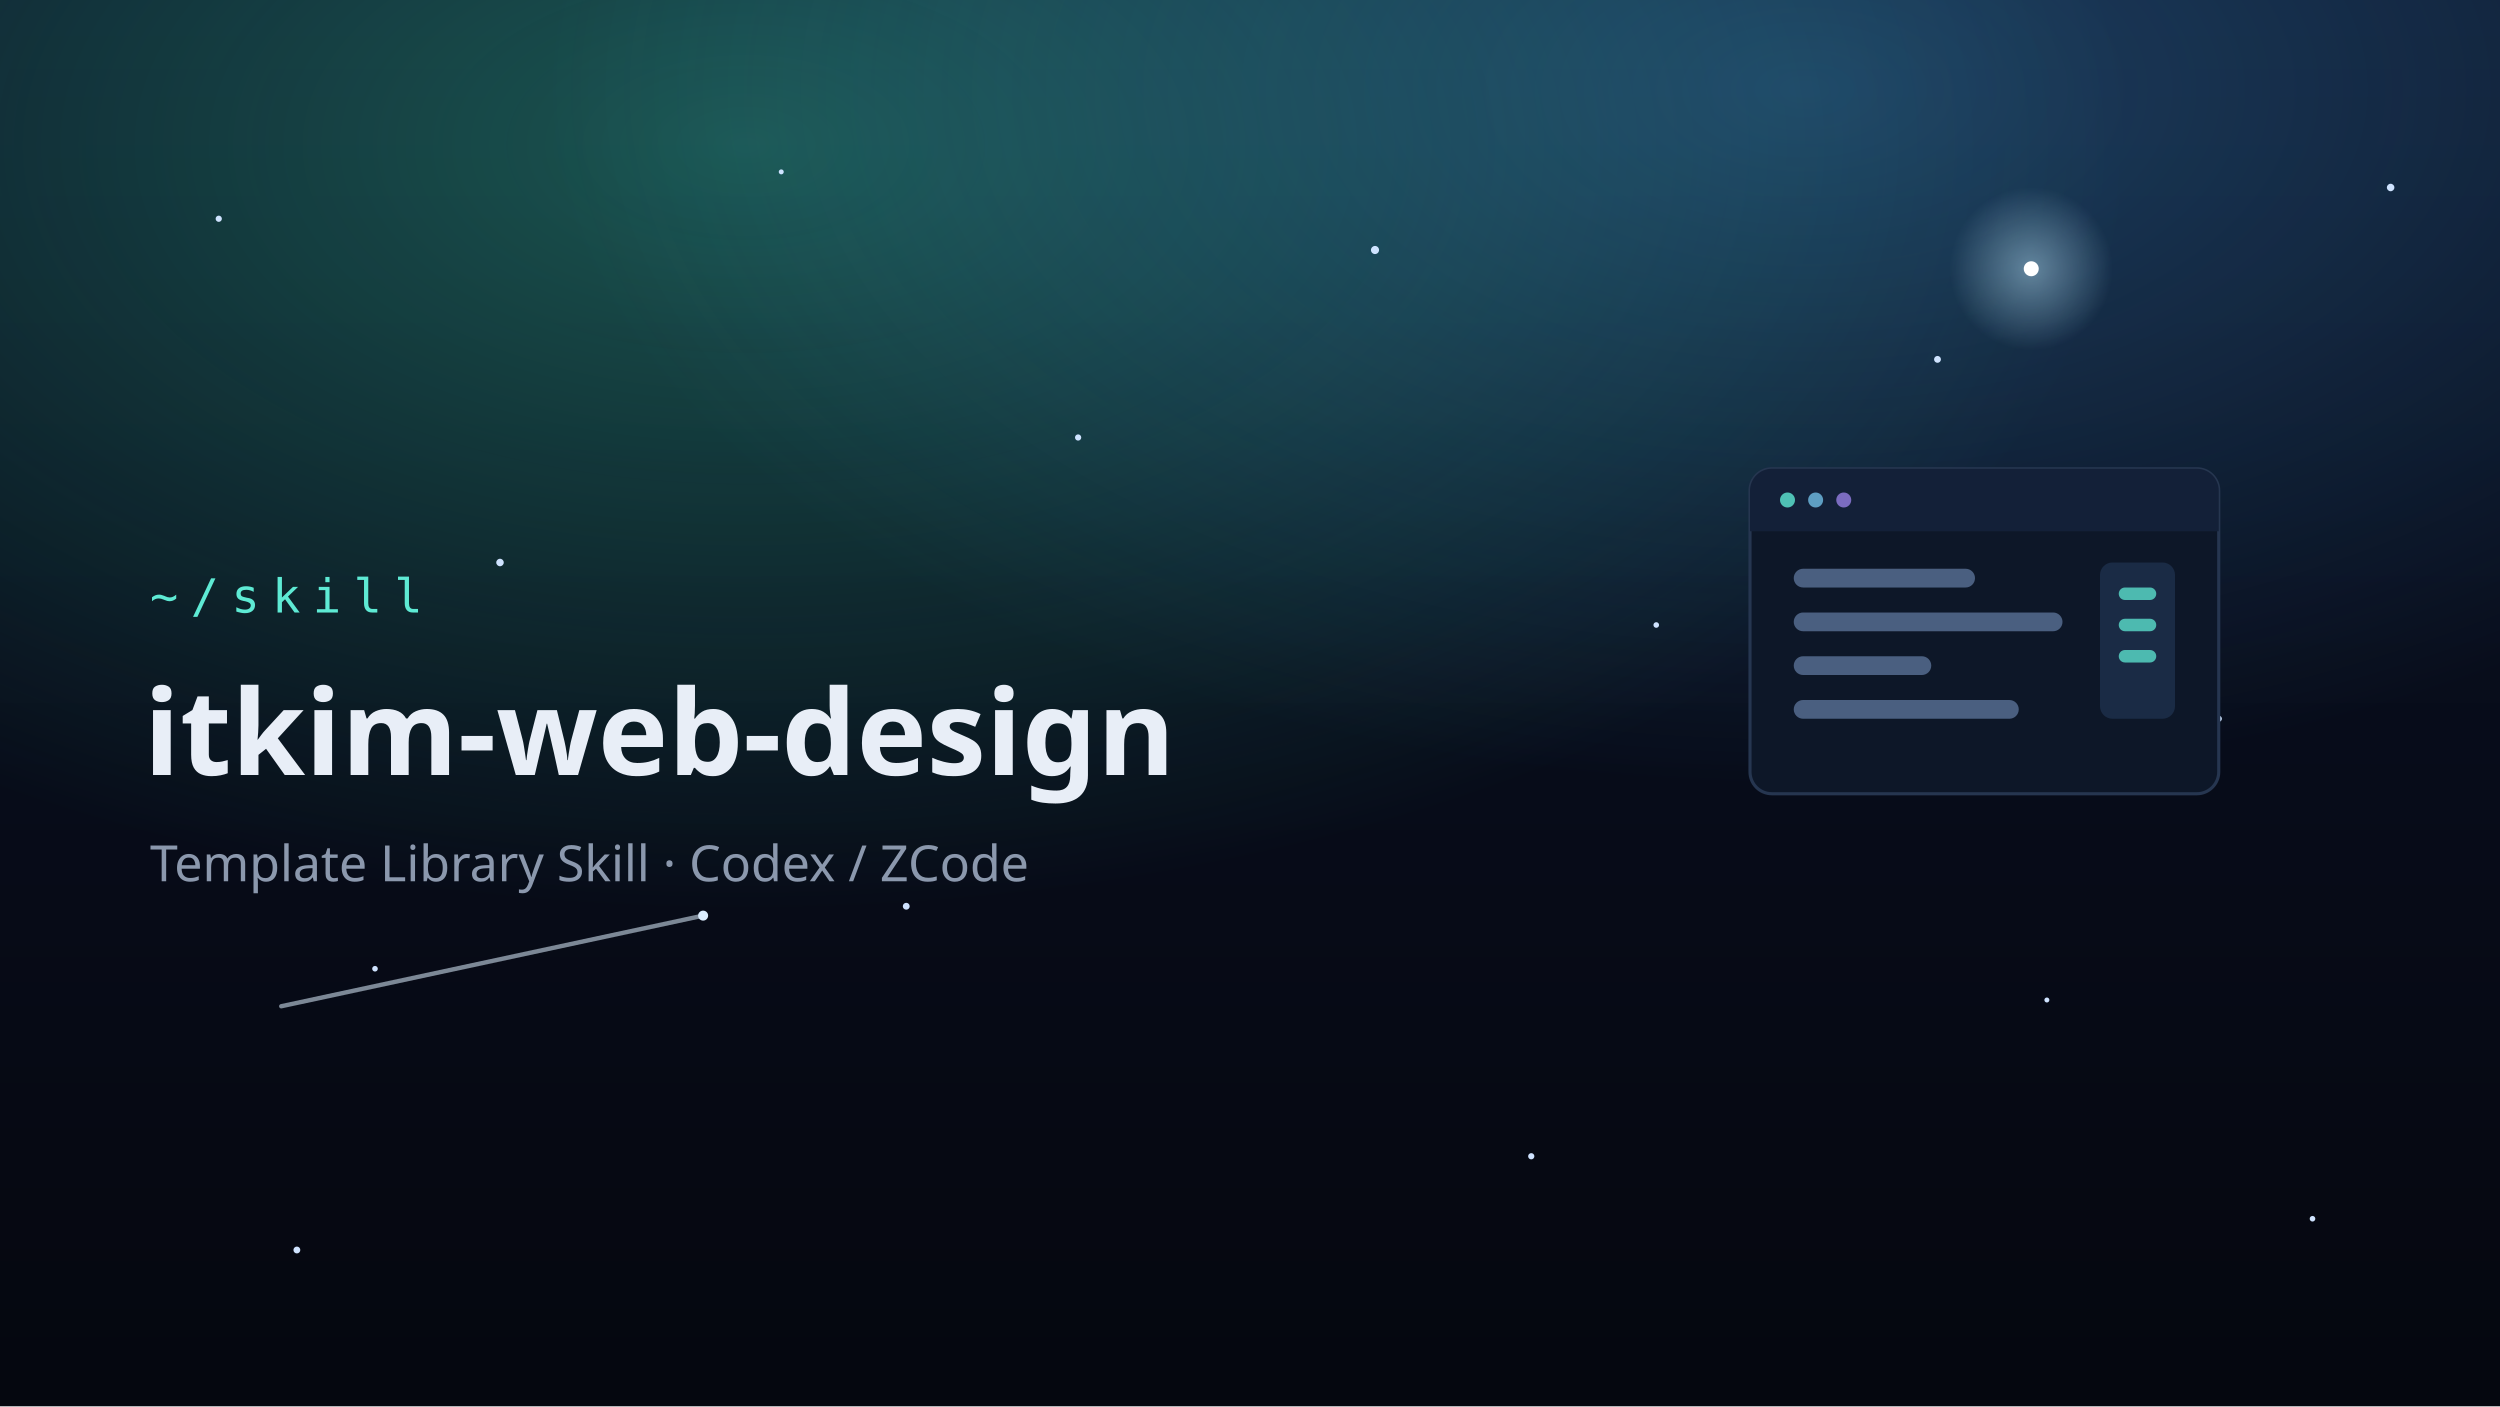
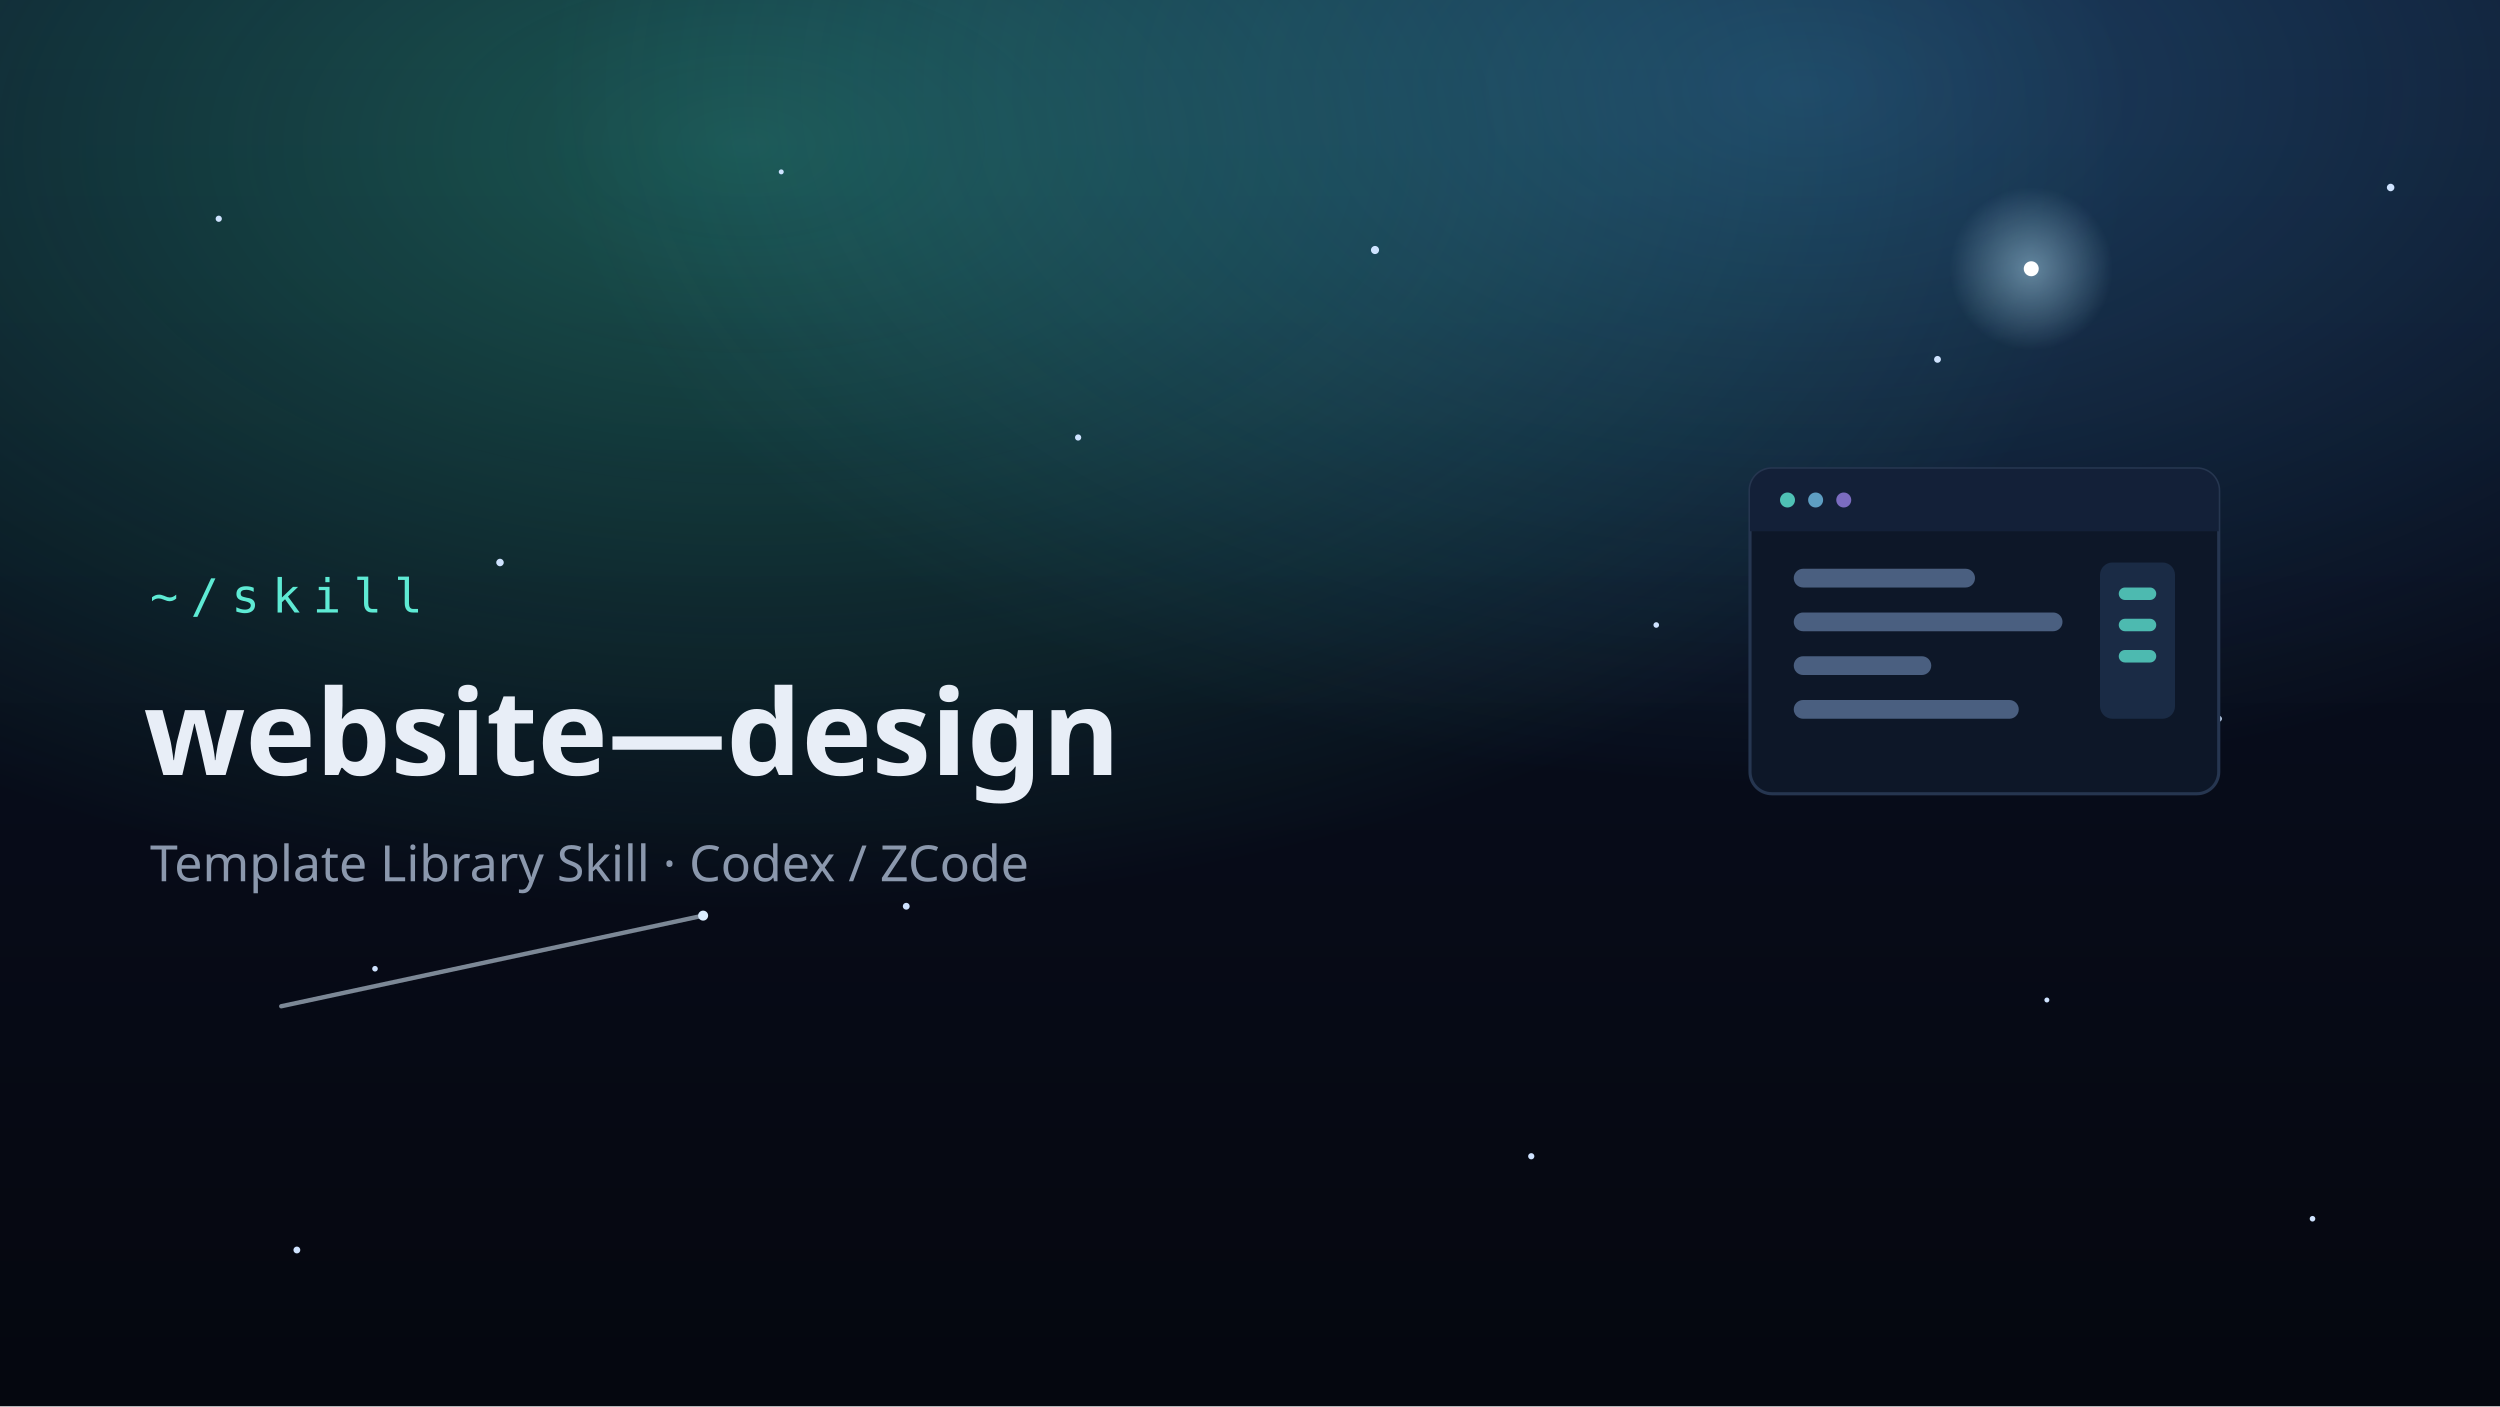
<svg xmlns="http://www.w3.org/2000/svg" width="800" height="450" viewBox="0 0 800 450">
  <defs>
    <linearGradient id="skyS" x1="0" y1="0" x2="0" y2="1">
      <stop offset="0" stop-color="#0a1226" />
      <stop offset="1" stop-color="#05070f" />
    </linearGradient>
    <radialGradient id="aurS1" cx=".3" cy=".1" r=".55">
      <stop offset="0" stop-color="#3ee8b0" stop-opacity=".32" />
      <stop offset="1" stop-color="#3ee8b0" stop-opacity="0" />
    </radialGradient>
    <radialGradient id="aurS2" cx=".72" cy=".06" r=".5">
      <stop offset="0" stop-color="#4fb8ff" stop-opacity=".28" />
      <stop offset="1" stop-color="#4fb8ff" stop-opacity="0" />
    </radialGradient>
    <radialGradient id="glowS" cx=".5" cy=".5" r=".5">
      <stop offset="0" stop-color="#bfe9ff" stop-opacity=".9" />
      <stop offset="1" stop-color="#bfe9ff" stop-opacity="0" />
    </radialGradient>
  </defs>
  <rect width="800" height="450" fill="url(#skyS)" />
  <rect width="800" height="450" fill="url(#aurS1)" />
  <rect width="800" height="450" fill="url(#aurS2)" />
  <g fill="#cfe3ff">
    <circle cx="70" cy="70" r="1" />
    <circle cx="160" cy="180" r="1.2" />
    <circle cx="250" cy="55" r=".8" />
    <circle cx="345" cy="140" r="1" />
    <circle cx="440" cy="80" r="1.3" />
    <circle cx="530" cy="200" r=".9" />
    <circle cx="620" cy="115" r="1.1" />
    <circle cx="710" cy="230" r="1" />
    <circle cx="765" cy="60" r="1.2" />
    <circle cx="120" cy="310" r=".9" />
    <circle cx="290" cy="290" r="1.1" />
    <circle cx="655" cy="320" r=".8" />
    <circle cx="490" cy="370" r="1" />
    <circle cx="95" cy="400" r="1.1" />
    <circle cx="740" cy="390" r=".9" />
  </g>
  <circle cx="650" cy="86" r="26" fill="url(#glowS)" opacity=".5" />
  <circle cx="650" cy="86" r="2.4" fill="#ffffff" />
  <path d="M90 322 L225 293" stroke="#dceeff" stroke-opacity=".55" stroke-width="1.4" stroke-linecap="round" />
  <circle cx="225" cy="293" r="1.6" fill="#dceeff" />
  <g transform="translate(560 150)">
    <rect x="0" y="0" width="150" height="104" rx="7" fill="#0d1728" stroke="#263650" />
    <path d="M0 7a7 7 0 0 1 7-7h136a7 7 0 0 1 7 7v13H0z" fill="#132038" />
    <circle cx="12" cy="10" r="2.4" fill="#5eead4" opacity=".8" />
    <circle cx="21" cy="10" r="2.4" fill="#7dd3fc" opacity=".7" />
    <circle cx="30" cy="10" r="2.4" fill="#a78bfa" opacity=".7" />
    <g fill="#4a5f80">
      <rect x="14" y="32" width="58" height="6" rx="3" />
      <rect x="14" y="46" width="86" height="6" rx="3" />
      <rect x="14" y="60" width="44" height="6" rx="3" />
      <rect x="14" y="74" width="72" height="6" rx="3" />
    </g>
    <rect x="112" y="30" width="24" height="50" rx="4" fill="#1a2b45" />
    <g fill="#5eead4" opacity=".75">
      <rect x="118" y="38" width="12" height="4" rx="2" />
      <rect x="118" y="48" width="12" height="4" rx="2" />
      <rect x="118" y="58" width="12" height="4" rx="2" />
    </g>
  </g>
  <text x="48" y="196" font-family="Consolas, monospace" font-size="15" fill="#5eead4" letter-spacing="4">~/skill</text>
-   <text x="46" y="248" font-family="Segoe UI, sans-serif" font-size="38" font-weight="700" fill="#e8eef7">itkim-web-design</text>
+   <text x="46" y="248" font-family="Segoe UI, sans-serif" font-size="38" font-weight="700" fill="#e8eef7">website—design</text>
  <text x="48" y="282" font-family="Segoe UI, sans-serif" font-size="16" fill="#8b98ad">Template Library Skill · Codex / ZCode</text>
</svg>
